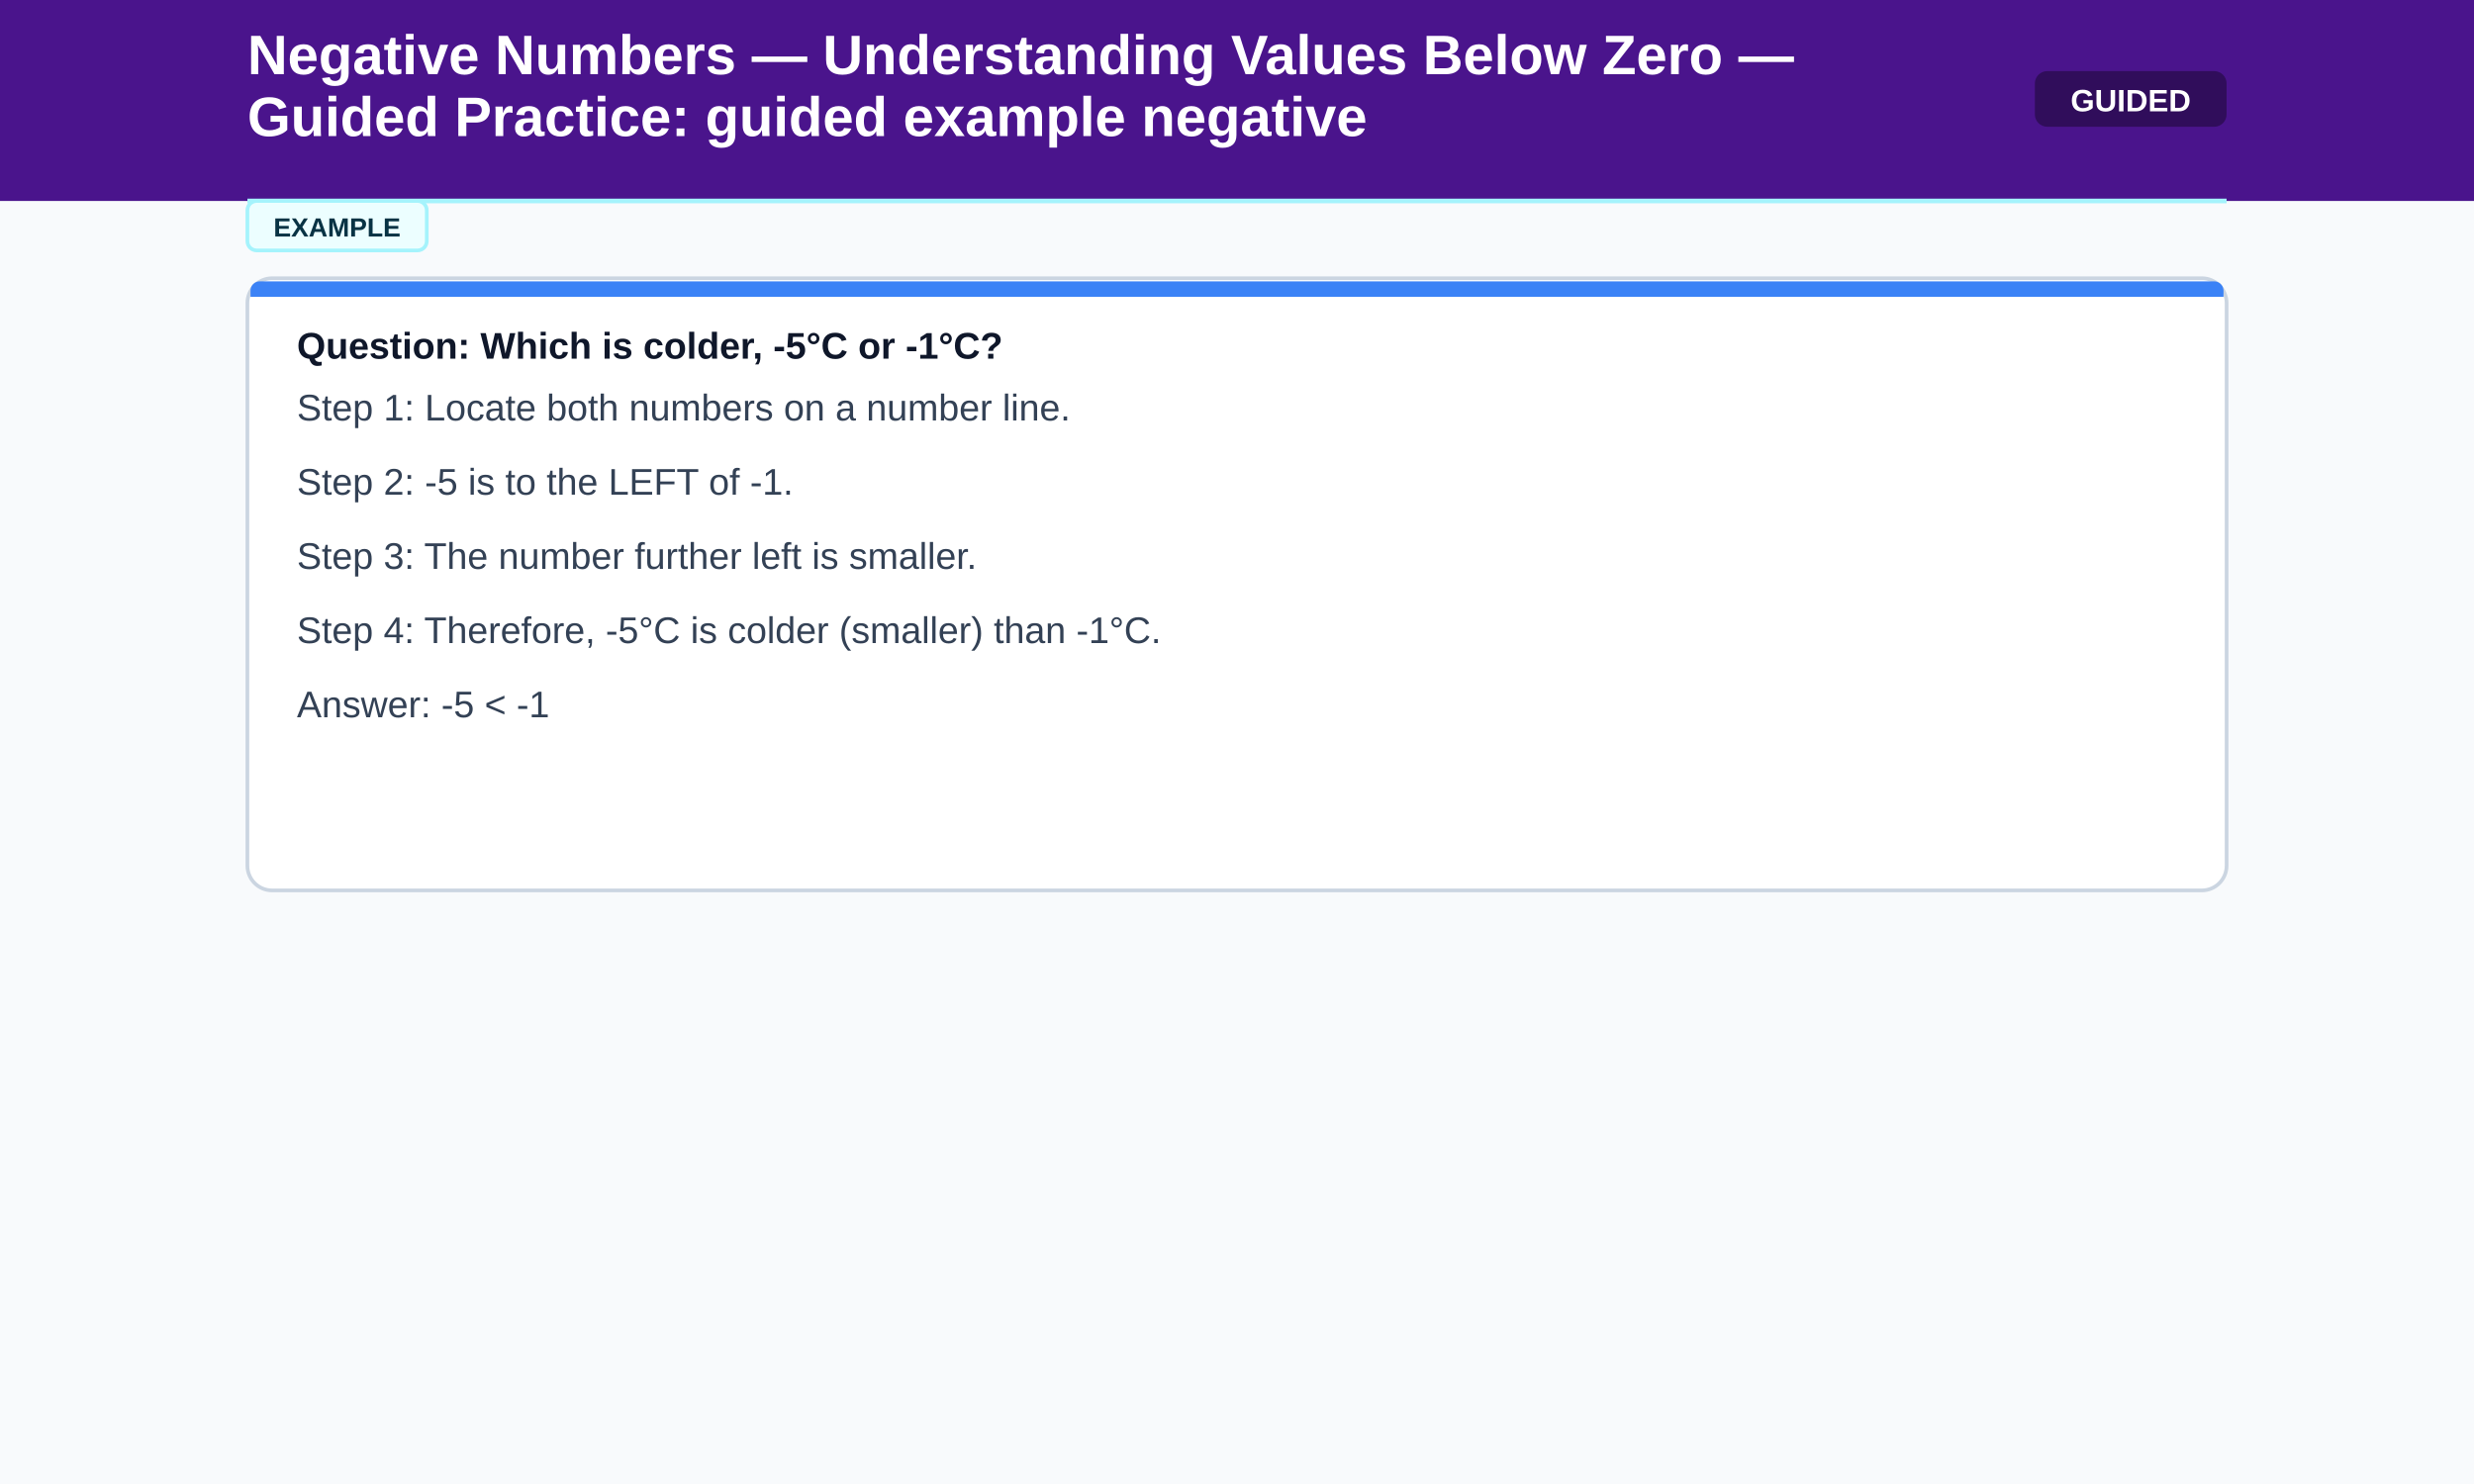
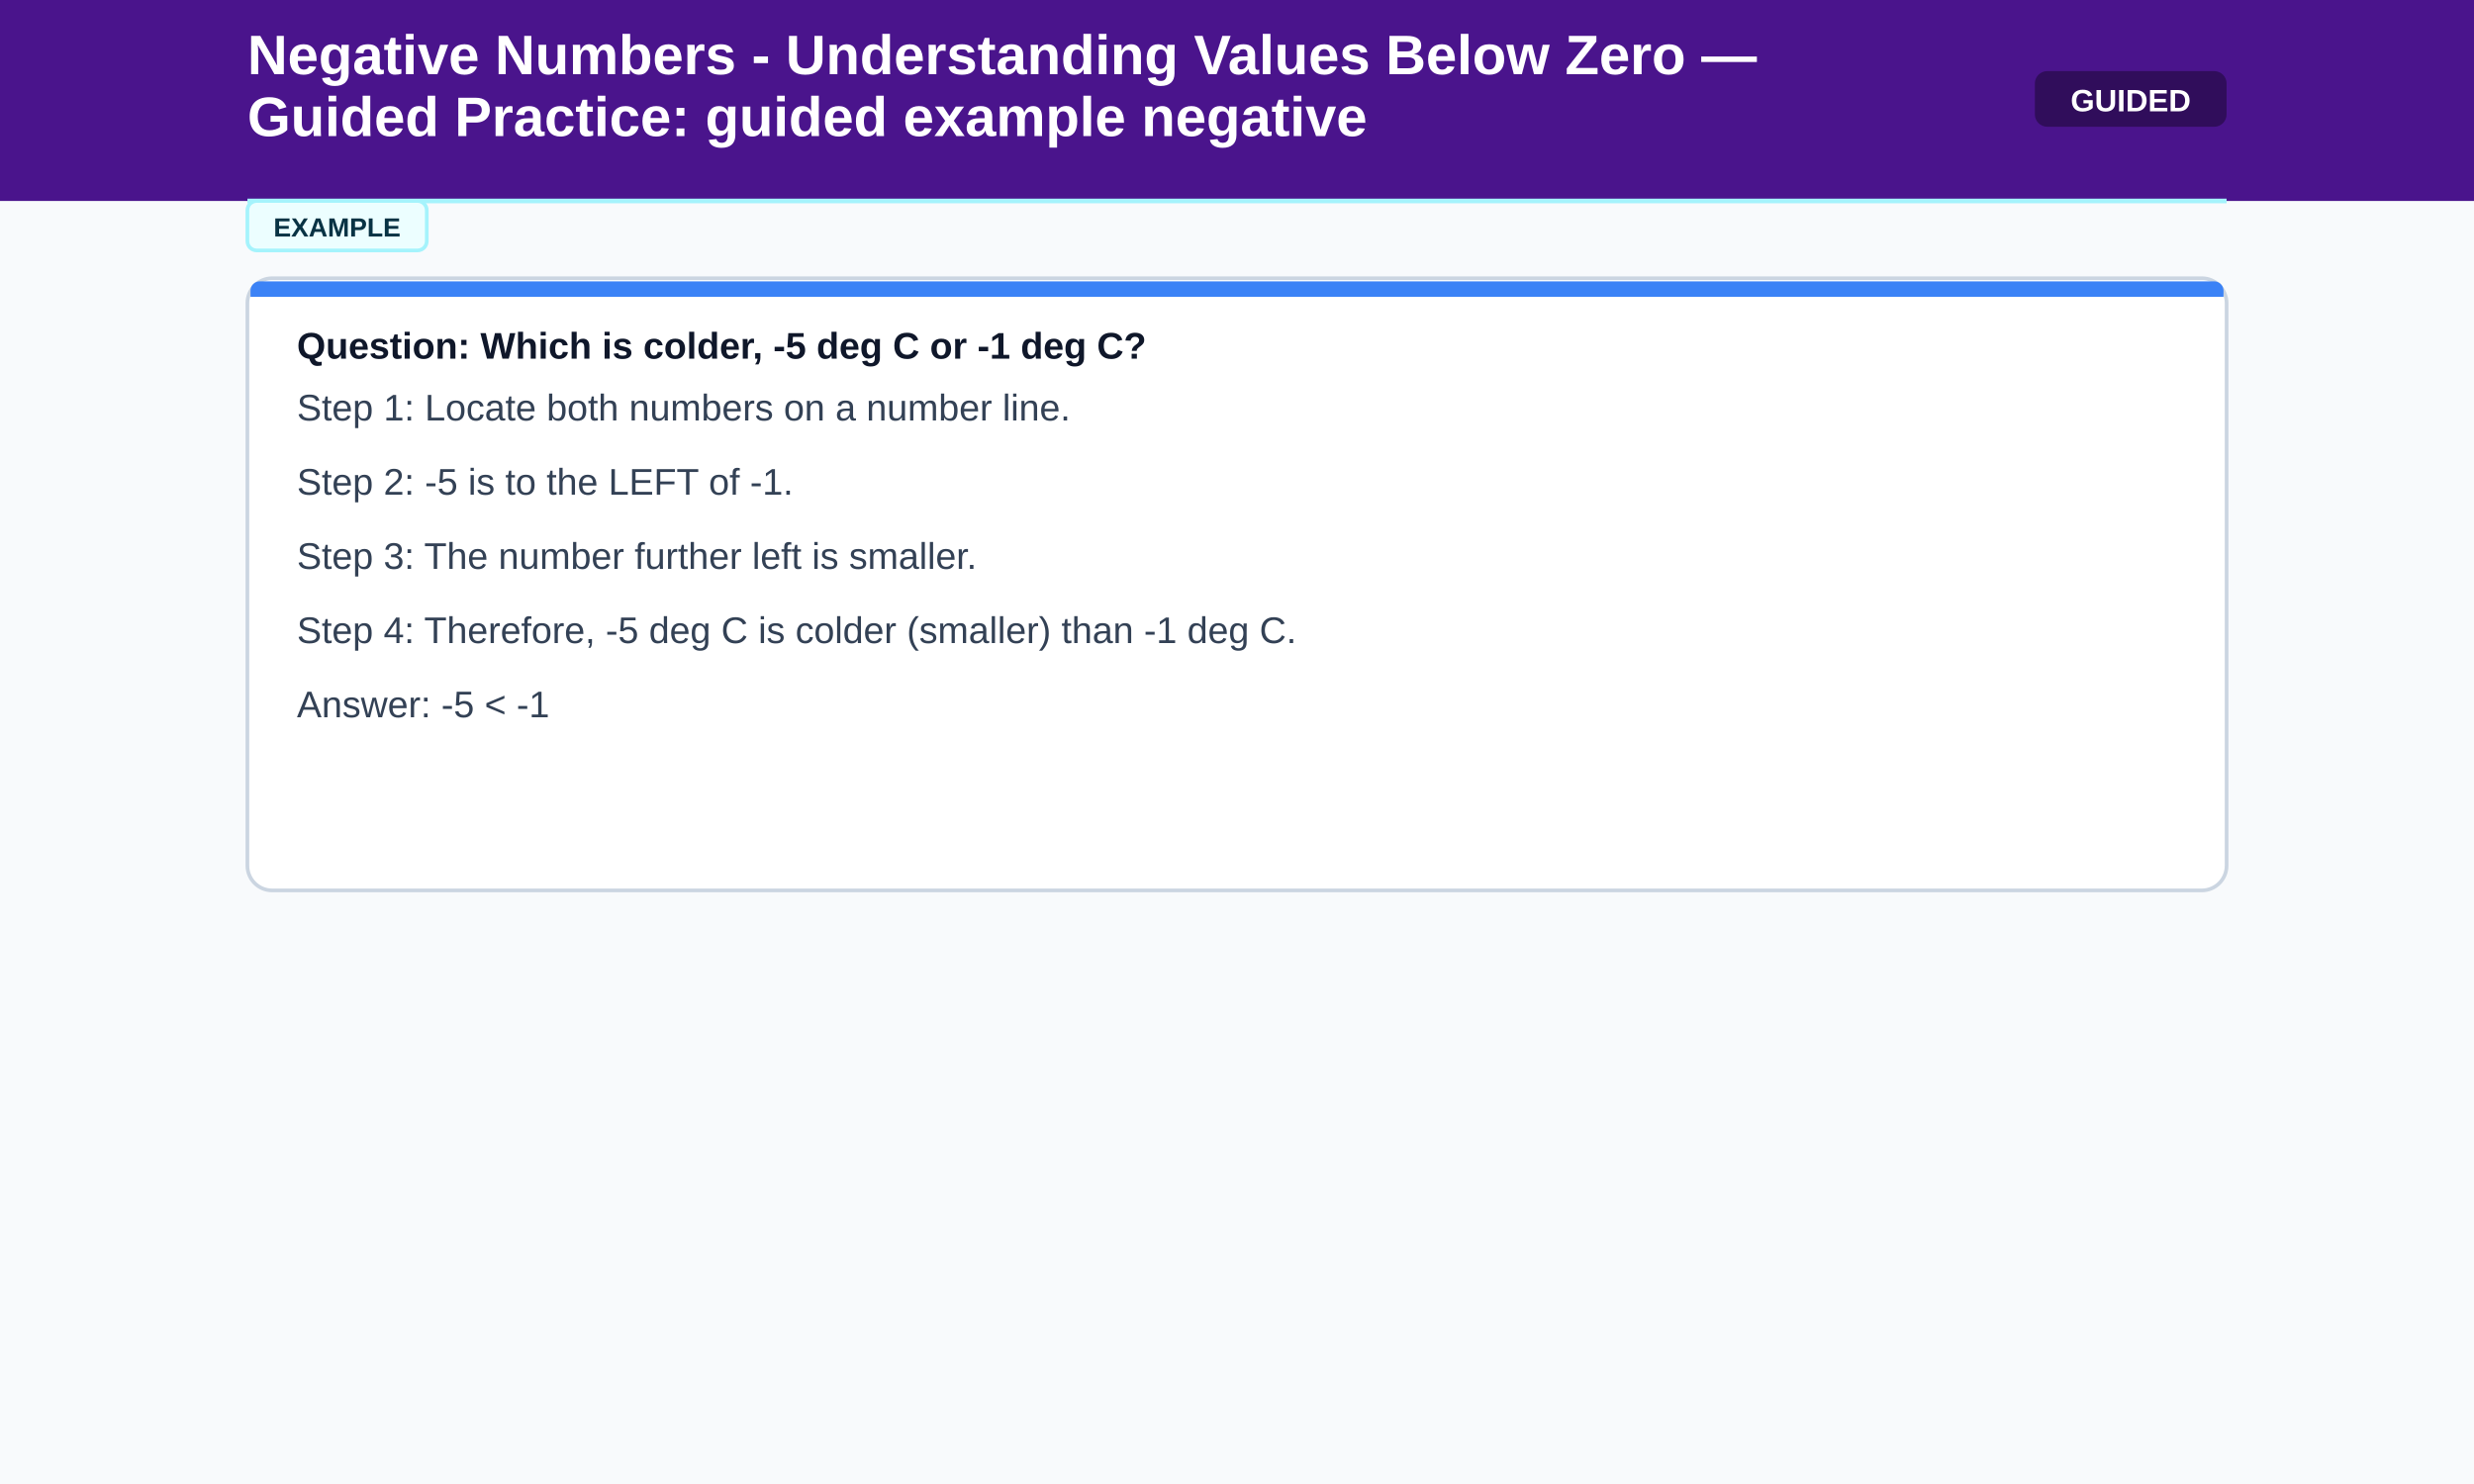
<svg xmlns="http://www.w3.org/2000/svg" width="800" height="480">
  <rect width="800" height="480" fill="#f8fafc" />
  <rect width="800" height="65" fill="#4A148C" />
-   <text x="80" y="24" font-family="Arial, sans-serif" font-size="18" font-weight="bold" fill="#FFFFFF" text-anchor="start">Negative Numbers — Understanding Values Below Zero —</text>
+   <text x="80" y="24" font-family="Arial, sans-serif" font-size="18" font-weight="bold" fill="#FFFFFF" text-anchor="start">Negative Numbers - Understanding Values Below Zero —</text>
  <text x="80" y="44" font-family="Arial, sans-serif" font-size="18" font-weight="bold" fill="#FFFFFF" text-anchor="start">Guided Practice: guided example negative</text>
  <rect x="658" y="23" width="62" height="18" rx="4" fill="#000000" opacity="0.35" />
  <text x="689" y="36" font-family="Arial, sans-serif" font-size="10" font-weight="bold" fill="#FFFFFF" text-anchor="middle">GUIDED</text>
  <line x1="80" y1="65" x2="720" y2="65" stroke="#a5f3fc" stroke-width="1.5" />
  <rect x="80" y="65" width="58" height="16" rx="3" fill="#ecfeff" stroke="#a5f3fc" stroke-width="1.2" />
  <text x="109" y="76.5" font-family="Arial, sans-serif" font-size="8.5" font-weight="bold" fill="#083344" text-anchor="middle">EXAMPLE</text>
  <rect x="80" y="90" width="640" height="198" rx="8" fill="#ffffff" stroke="#cbd5e1" stroke-width="1.2" />
  <path d="M 81 94 A 3 3 0 0 1 84 91 L 716 91 A 3 3 0 0 1 716 91 A 3 3 0 0 1 719 94 L 719 96 L 81 96 Z" fill="#3b82f6" />
-   <text x="96" y="116" font-family="Arial, sans-serif" font-size="12" font-weight="bold" fill="#0f172a" text-anchor="start">Question: Which is colder, -5°C or -1°C?</text>
+   <text x="96" y="116" font-family="Arial, sans-serif" font-size="12" font-weight="bold" fill="#0f172a" text-anchor="start">Question: Which is colder, -5 deg C or -1 deg C?</text>
  <text x="96" y="136" font-family="Arial, sans-serif" font-size="12" font-weight="normal" fill="#334155" text-anchor="start">Step 1: Locate both numbers on a number line.</text>
  <text x="96" y="160" font-family="Arial, sans-serif" font-size="12" font-weight="normal" fill="#334155" text-anchor="start">Step 2: -5 is to the LEFT of -1.</text>
  <text x="96" y="184" font-family="Arial, sans-serif" font-size="12" font-weight="normal" fill="#334155" text-anchor="start">Step 3: The number further left is smaller.</text>
-   <text x="96" y="208" font-family="Arial, sans-serif" font-size="12" font-weight="normal" fill="#334155" text-anchor="start">Step 4: Therefore, -5°C is colder (smaller) than -1°C.</text>
+   <text x="96" y="208" font-family="Arial, sans-serif" font-size="12" font-weight="normal" fill="#334155" text-anchor="start">Step 4: Therefore, -5 deg C is colder (smaller) than -1 deg C.</text>
  <text x="96" y="232" font-family="Arial, sans-serif" font-size="12" font-weight="normal" fill="#334155" text-anchor="start">Answer: -5 &lt; -1</text>
  <text x="96" y="256" font-family="Arial, sans-serif" font-size="12" font-weight="normal" fill="#334155" text-anchor="start" />
</svg>
